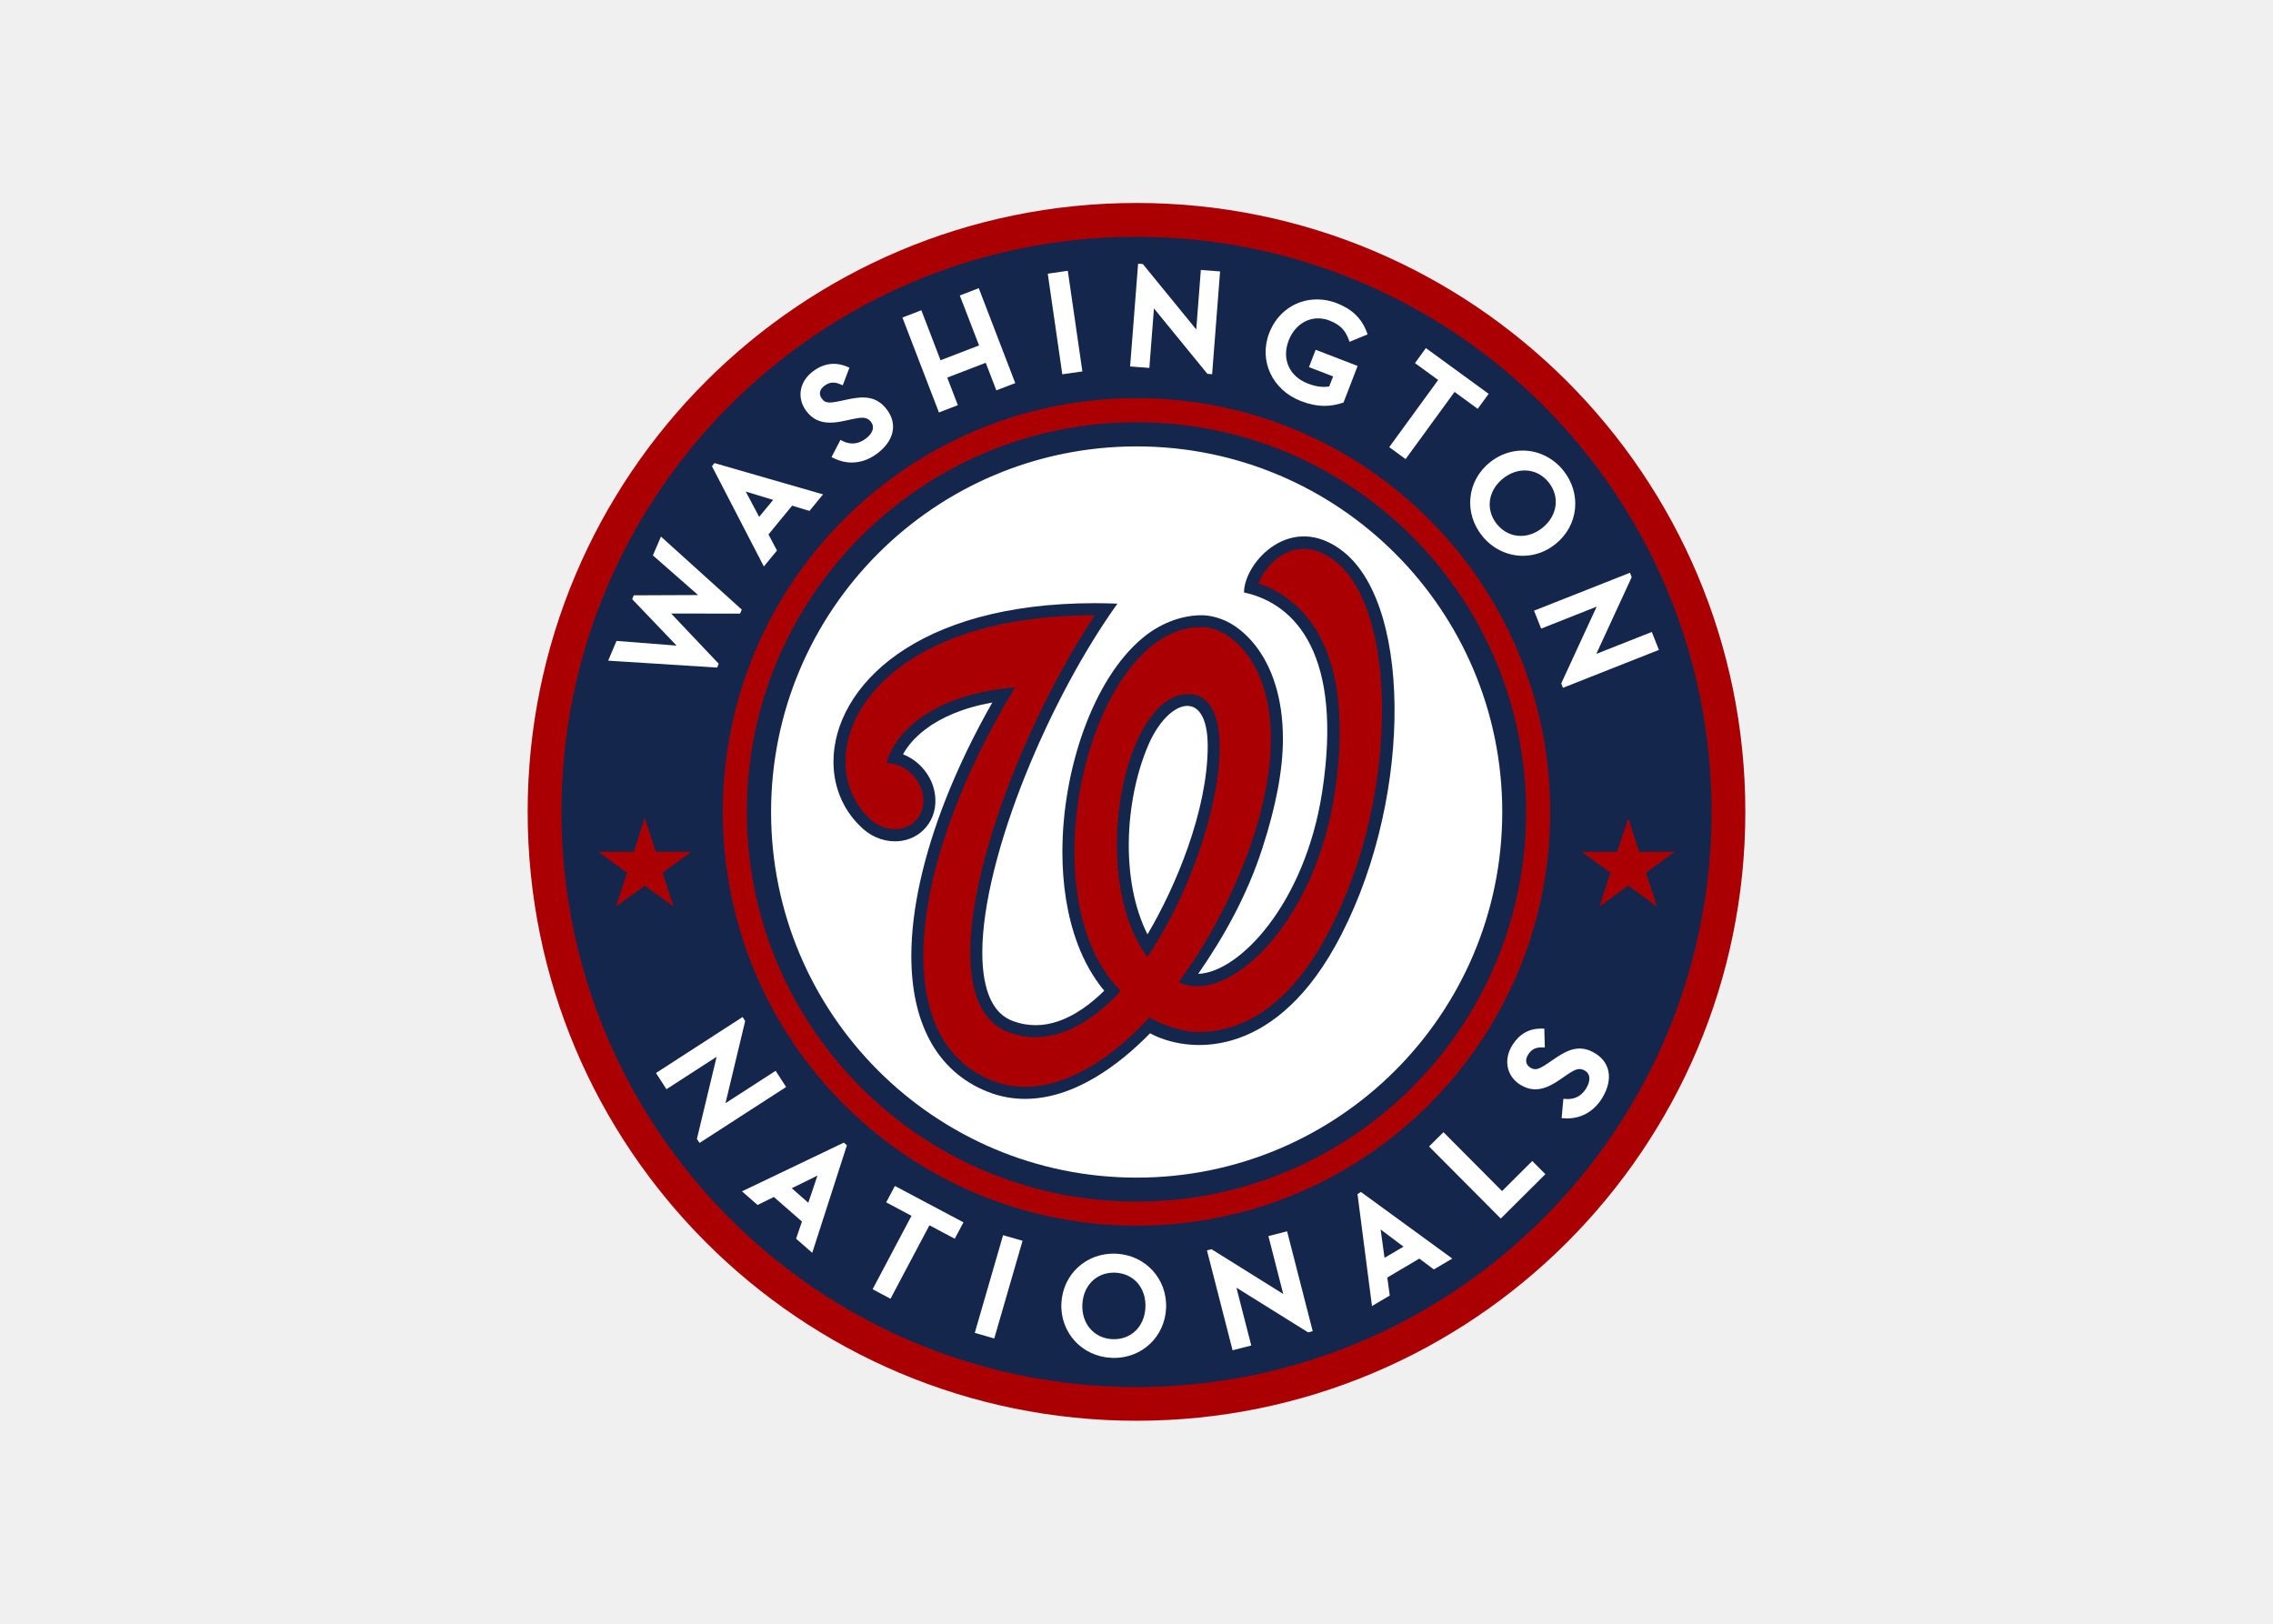
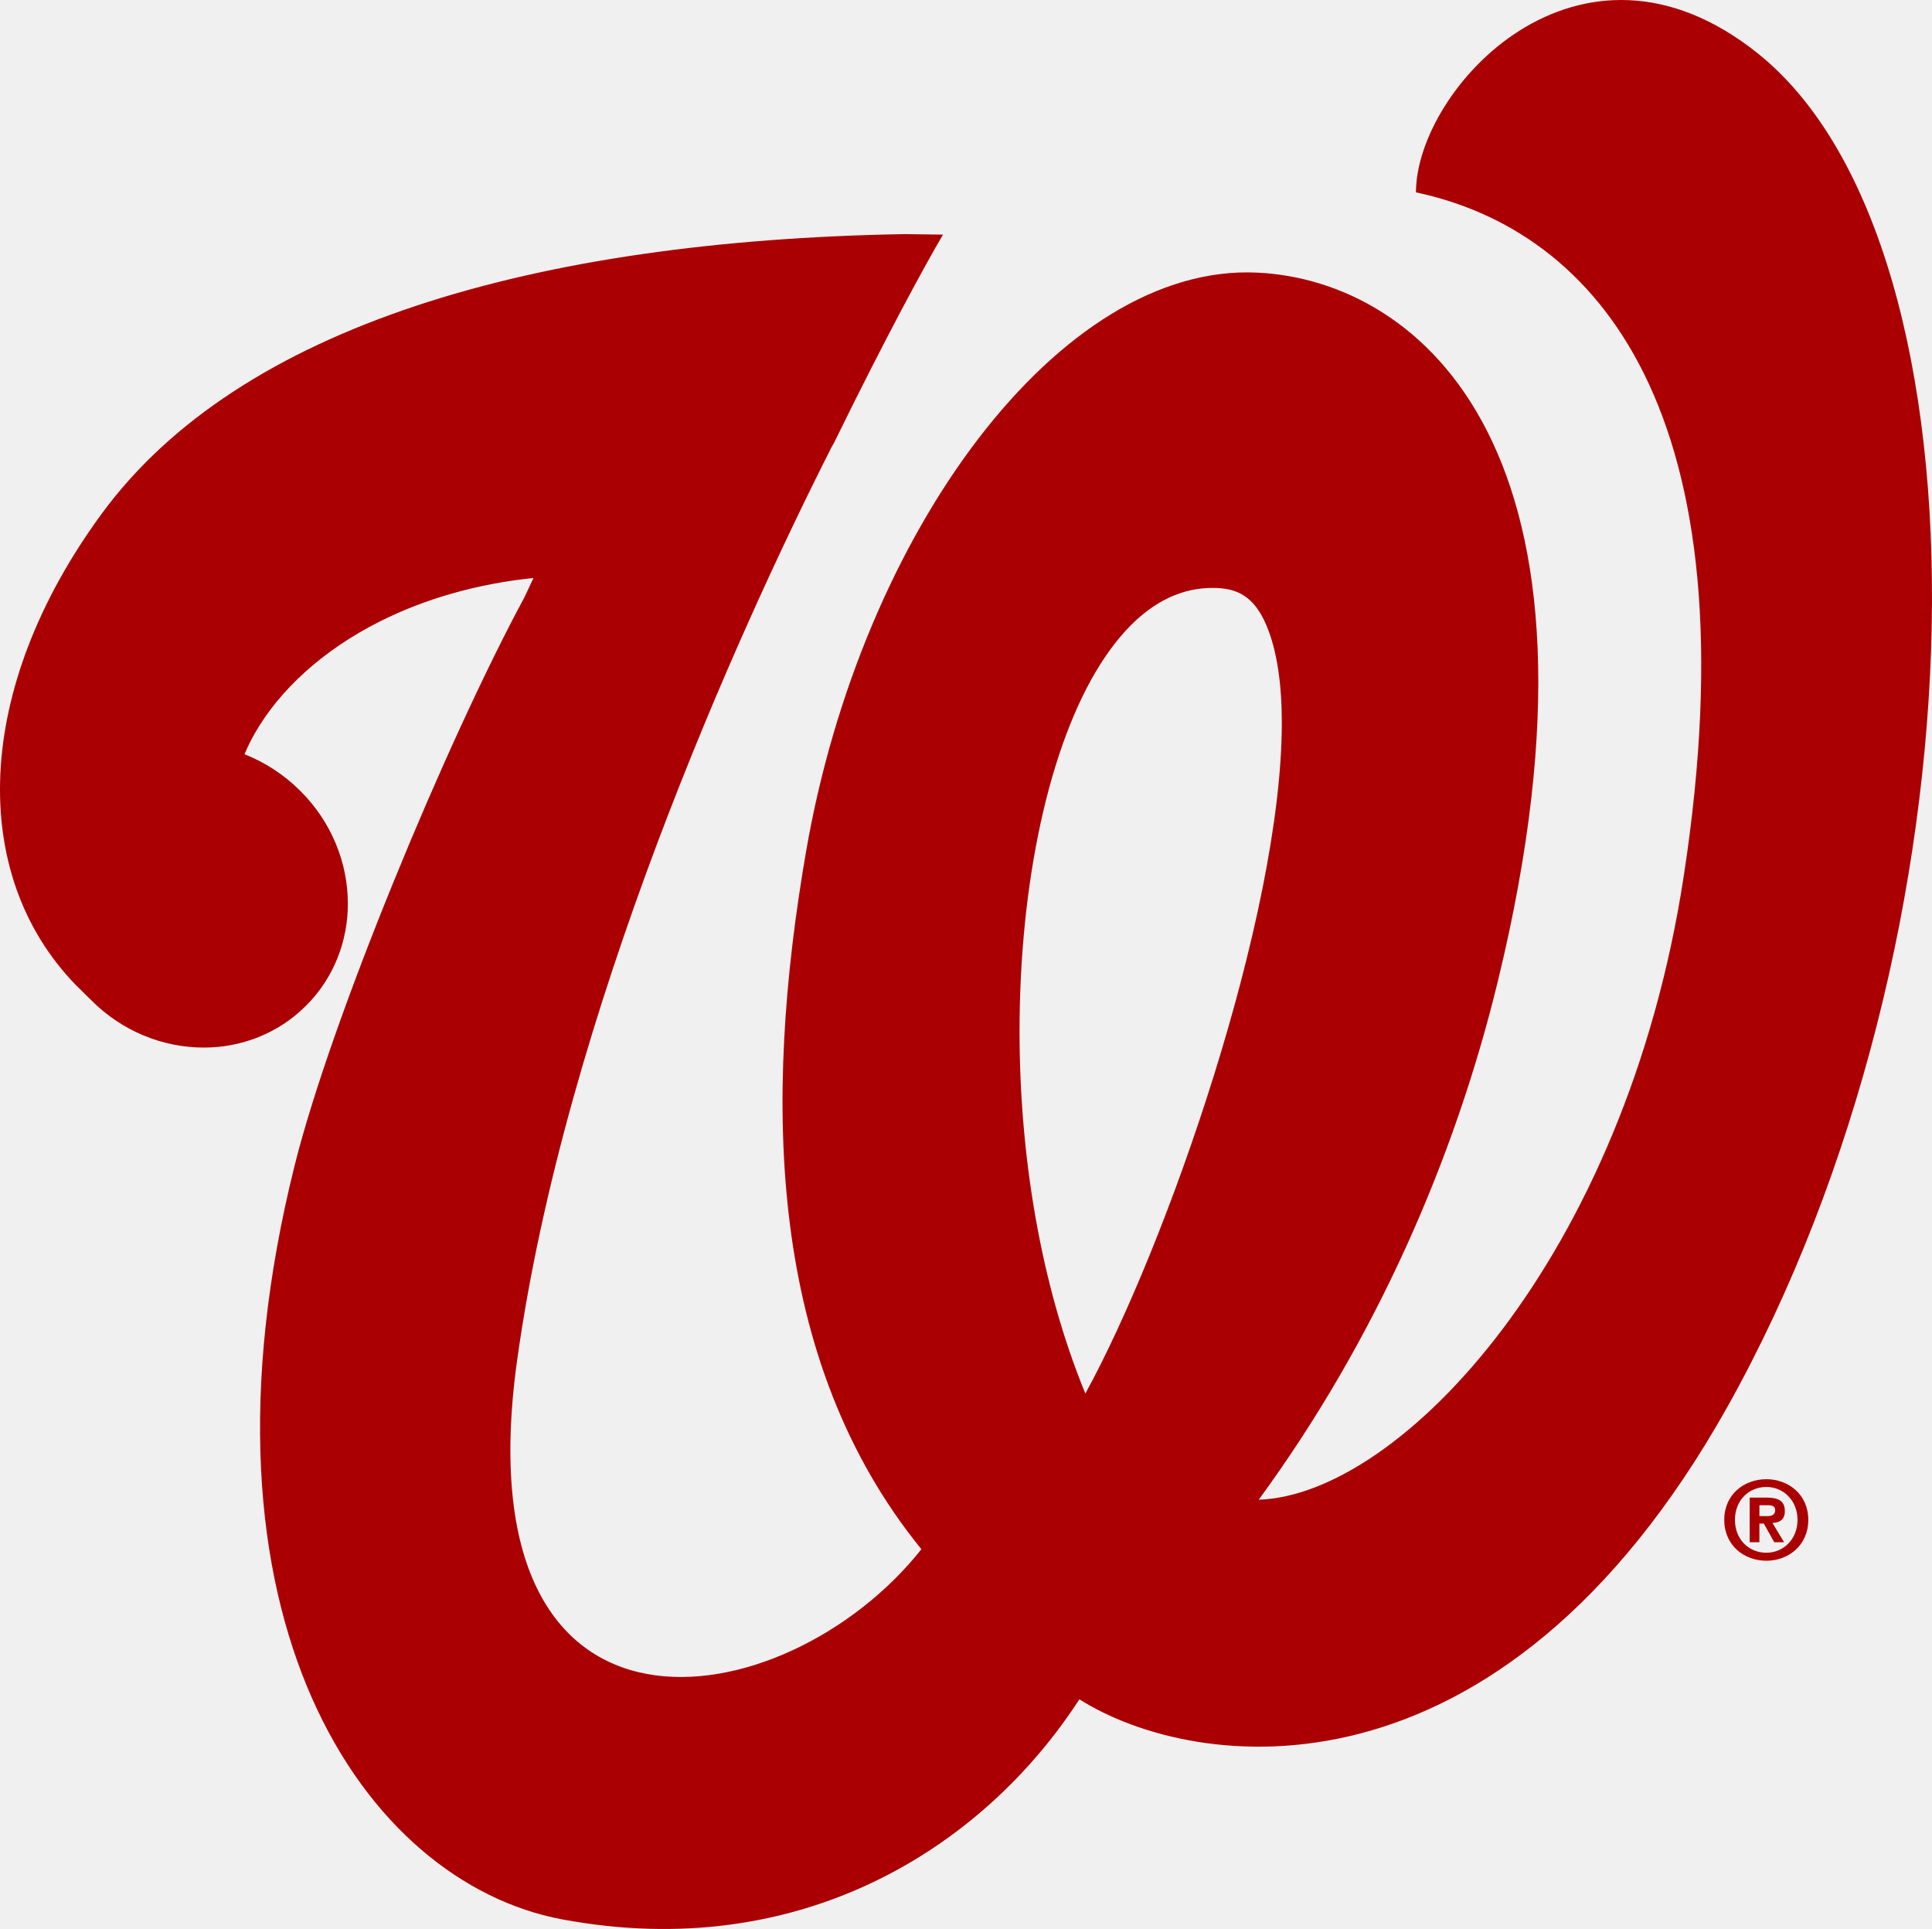
- <svg xmlns="http://www.w3.org/2000/svg" clip-rule="evenodd" fill-rule="evenodd" viewBox="0 0 560 400">
-   <path d="m280 50c-82.84 0-150 67.154-150 150 0 82.84 67.157 149.994 150 149.994 82.84 0 150-67.154 150-150 0-82.84-67.16-149.994-150-149.994" fill="#ab0003" />
-   <path d="m280.002 58.334c-78.251 0-141.678 63.43-141.678 141.675 0 78.248 63.43 141.675 141.678 141.675 78.243 0 141.675-63.428 141.675-141.678 0-78.24-63.433-141.67-141.675-141.67" fill="#14264b" />
-   <path d="m280 98.082c-56.293 0-101.922 45.632-101.922 101.925s45.629 101.925 101.922 101.925 101.925-45.632 101.925-101.928c0-56.29-45.632-101.922-101.925-101.922" fill="#ab0003" />
-   <path d="m280 104.017c-53.017 0-96.001 42.976-96.001 95.991 0 53.022 42.984 96.004 96.001 96.004s95.999-42.981 95.999-96.004c0-53.015-42.981-95.991-95.999-95.991" fill="#14264b" />
-   <path d="m280.395 64.955-1.968 25.32 4.74.359 1.132-14.662 13.164 16.121 1.168.09 1.96-25.32-4.737-.364-1.134 14.659-13.161-16.113-1.163-.09zm-17.321 1.751-4.937.715 3.582 24.79 4.948-.715-3.592-24.79zm-21.936 4.283-4.671 1.801 4.745 12.307-9.49 3.65-4.724-12.315-4.671 1.796 8.999 23.377 4.663-1.788-2.614-6.794 9.482-3.65 2.614 6.794 4.658-1.794zm83.365 2.769c-5.312 0-9.833 3.176-11.808 8.277-2.624 6.834.752 14.048 7.86 16.785 2.026.775 3.917 1.161 5.781 1.161 1.469 0 2.904-.245 4.394-.736l.277-.09 3.471-9.007-10.339-3.985-1.646 4.275 5.945 2.287-.955 2.466c-1.598.282-3.292.053-5.251-.699-4.592-1.77-6.502-6.032-4.745-10.608 1.3-3.363 4.08-5.454 7.256-5.454.928 0 1.873.177 2.793.53 3.176 1.224 4.078 2.97 4.729 4.647l.232.596 4.439-1.833-.208-.564c-1.277-3.41-3.64-5.679-7.435-7.137-1.559-.601-3.162-.91-4.79-.91zm26.795 11.988-2.69 3.703 5.716 4.154-12.054 16.545 4.03 2.943 12.059-16.545 5.708 4.165 2.696-3.695-15.464-11.27zm-146.821 3.94c-1.387.174-2.746.739-4.059 1.699-1.664 1.205-2.759 2.843-3.094 4.603-.327 1.77.113 3.603 1.253 5.172 1.469 2.015 3.358 2.957 5.937 2.957 1.034 0 2.184-.148 3.613-.462l1.757-.375c.915-.19 1.783-.372 2.527-.372.997 0 1.67.327 2.226 1.095.364.496.498 1.039.404 1.609-.135.865-.781 1.754-1.825 2.511-1.778 1.298-3.706 1.477-5.602.522l-.551-.274-2.205 4.239.572.282c1.427.696 2.909 1.05 4.41 1.05 2.136 0 4.204-.707 6.124-2.107 4.233-3.089 5.241-7.237 2.622-10.832-1.54-2.107-3.434-3.091-5.966-3.091-1.031 0-2.2.145-3.793.485l-1.765.38c-1.073.229-1.931.38-2.622.38-.921 0-1.466-.264-1.989-.984-.791-1.087-.533-2.271.691-3.16 1.232-.899 2.379-.997 3.882-.348l.604.253 1.646-4.336-.551-.24c-1.443-.612-2.859-.828-4.246-.654zm170.651 21.306c-2.899 0-5.668.989-8.039 2.883-2.764 2.21-4.481 5.304-4.819 8.693-.338 3.347.683 6.689 2.867 9.416 2.508 3.141 6.177 4.937 10.044 4.937 2.899 0 5.676-.997 8.037-2.891 2.769-2.216 4.476-5.296 4.819-8.685.34-3.342-.675-6.689-2.859-9.416-2.508-3.141-6.177-4.937-10.049-4.937zm-199.1 3.083-.625.775 12.789 24.701 3.234-3.94-2.094-3.948 5.826-7.098 4.275 1.295 3.344-4.075-26.753-7.71h.003zm199.614 1.817c2.292 0 4.386 1.044 5.908 2.943 2.817 3.518 2.168 8.224-1.535 11.188-1.63 1.3-3.482 1.997-5.349 1.997-2.295 0-4.386-1.044-5.908-2.943-2.809-3.518-2.171-8.224 1.535-11.188 1.625-1.3 3.474-1.997 5.349-1.997zm-191.913 5.199 5.945 1.804.812.245-3.45 4.186-3.307-6.233v-.003zm-20.889 11.086-1.981 4.642 11.13 9.767-15.838.066-.401.952 10.943 11.436-14.797-1.155-2.063 4.864 26.848 1.706.388-.944-11.719-12.375 16.978.024.425-.984-19.913-17.996zm238.74 8.918-23.638 9.342 1.751 4.418 13.676-5.41-8.609 18.661-.113.24.417 1.095 23.646-9.342-1.759-4.418-13.668 5.402 8.714-18.893zm-218.626 109.439-21.335 13.797 2.577 3.993 12.36-7.986-4.864 20.248.662.968 21.319-13.773-2.577-3.993-12.357 7.979 4.848-20.233zm196.768 2.846c-3.06 0-5.46 1.382-7.142 4.112-1.079 1.746-1.474 3.674-1.11 5.423.356 1.77 1.459 3.302 3.112 4.323 1.216.746 2.421 1.108 3.682 1.108 1.82 0 3.648-.723 6.109-2.419l1.474-1.021c1.229-.831 2.303-1.551 3.321-1.551.454 0 .899.14 1.358.425.528.319.849.765.981 1.319.2.855-.058 1.931-.728 3.033-1.166 1.883-2.851 2.751-4.993 2.598l-.617-.045-.433 4.761.641.037c.243.018.483.032.723.032 3.574 0 6.633-1.778 8.612-4.993 1.477-2.398 1.994-4.763 1.503-6.839-.404-1.701-1.495-3.144-3.173-4.178-1.316-.81-2.585-1.208-3.867-1.208-2.068 0-3.956 1-6.145 2.498l-1.498 1.013c-1.501 1.023-2.469 1.58-3.3 1.58-.385 0-.773-.121-1.205-.388-1.139-.702-1.348-1.888-.551-3.181.775-1.261 1.786-1.804 3.344-1.804l.775.016-.121-4.639-.752-.008v-.003zm-24.099 25.523-3.545 3.524 17.669 17.759 10.988-10.935-3.234-3.242-7.441 7.406-14.438-14.512zm-147.721 2.577-25.096 12.001 3.835 3.36 4.017-1.968 6.913 6.043-1.432 4.231 3.972 3.479 8.543-26.497zm-6.504 8.126-1.989 5.884-.274.799-4.067-3.577.752-.364 5.578-2.743zm19.08 2.548-2.147 4.038 6.235 3.315-9.58 18.086 4.41 2.347 9.587-18.094 6.243 3.307 2.144-4.038-16.893-8.962zm114.817 1.482-.849.522 3.569 27.586 4.381-2.601-.612-4.426 7.897-4.671 3.577 2.674 4.544-2.68-22.506-16.405zm4.85 9.231 4.961 3.732.678.506-4.671 2.756-.119-.836-.849-6.159zm-23.042.462-4.605 1.176 3.65 14.251-17.424-10.869-.224-.148-1.139.29 6.312 24.606 4.603-1.176-3.658-14.251 17.432 10.867.224.15 1.139-.29-6.309-24.606zm-69.974.952-6.971 24.054 4.795 1.393 6.974-24.068zm27.847 4.56c-7.295-.33-13.151 5.048-13.483 12.246-.324 7.195 5.088 13.085 12.323 13.409.214.013.422.024.633.024 7.008 0 12.523-5.272 12.842-12.262.324-7.195-5.088-13.087-12.315-13.417zm-.578 4.668.404.008c2.197.1 4.149 1.018 5.489 2.577 1.335 1.554 2.012 3.679 1.907 5.966-.208 4.763-3.579 8.034-8.142 7.839-4.494-.206-7.607-3.798-7.396-8.546.214-4.618 3.4-7.844 7.739-7.844zm5.639-203.542c-49.741 0-90.067 40.325-90.067 90.064 0 49.747 40.325 90.072 90.067 90.072 49.744 0 90.075-40.325 90.075-90.072 0-49.739-40.331-90.064-90.075-90.064" fill="#fff" />
-   <path d="m282.798 183.8c4.945-11.732 14.746-14.601 14.746-.013 0 15.896-7.928 34.747-14.836 46.384-6.623-13.095-5.684-32.653.09-46.371m48.278-47.816c-12.879-10.318-24.587 2.582-24.587 9.973 12.9 2.756 24.41 15.638 19.251 49.151-4.21 27.396-20.359 44.453-30.537 44.799 6.38-9.202 12.061-19.402 15.767-30.833 3.466-10.632 5.101-19.552 5.101-27.043.011-10.294-2.809-17.859-6.678-22.886-1.936-2.506-4.125-4.381-6.351-5.644-2.208-1.242-4.777-1.92-6.929-1.939-5.291-.005-10.487 2.158-14.623 5.61-6.217 5.193-11.051 13.251-14.448 22.543-3.381 9.295-5.294 19.855-5.301 30.134 0 8.005 1.163 15.838 3.785 22.775 1.593 4.215 3.751 8.105 6.525 11.439-1.759 1.725-3.561 3.231-5.367 4.463-3.867 2.632-7.728 4.022-11.547 4.022-1.794-.005-3.606-.303-5.468-.971-2.598-.96-4.333-2.661-5.66-5.476-1.306-2.801-1.997-6.72-1.997-11.418-.021-11.647 4.204-27.839 10.698-43.92 6.151-15.263 14.311-30.511 22.598-42.063-1.801-.058-4.133-.111-5.568-.111-22.018.005-37.988 5.093-48.597 12.534-10.595 7.438-15.799 17.308-15.799 26.505-.011 5.985 2.216 11.61 6.465 15.778 2.35 2.469 5.491 3.851 8.709 3.851 2.622 0 5.072-.957 6.889-2.693 2.102-1.989 3.176-4.753 3.041-7.791-.124-2.888-1.34-5.687-3.431-7.886-1.298-1.366-2.862-2.411-4.544-3.073 1.168-2.099 2.962-4.212 5.531-6.151 3.748-2.851 9.173-5.294 16.471-6.604-4.558 8.01-8.401 16.002-11.465 23.772-5.483 13.945-8.477 27.185-8.485 38.656 0 7.81 1.39 14.831 4.486 20.652 3.078 5.818 7.965 10.347 14.441 12.858 2.951 1.155 6.006 1.704 9.068 1.704h.008c5.942 0 11.84-2.018 17.479-5.388 4.61-2.759 9.086-6.422 13.335-10.769 8.944 4.853 29.728 6.831 45.492-21.269 18.916-33.697 19.6-83.352 2.239-97.288" fill="#14264b" />
-   <path d="m321.383 135.219c-1.543-.026-3.07.314-4.552 1.026-3.323 1.583-5.821 4.766-6.794 7.488 7.963 2.664 20.04 10.906 20.04 36.279 0 4.595-.388 9.764-1.274 15.561-3.98 25.851-18.378 43.401-29.889 46.79-3.194.947-6.114.757-8.538-.425 7.282-9.851 13.52-21.665 17.806-33.866 13.235-38.732-3.439-53.563-11.816-53.563-27.333-.944-44.057 65.662-20.262 89.61-8.153 8.867-17.664 13.739-27.436 10.234-22.137-7.947-2.234-67.611 21.074-102.801-57.214.005-70.734 35.111-55.824 49.762 3.302 3.474 8.435 3.962 11.45 1.087 3.025-2.87 2.806-8.015-.493-11.486-1.83-1.928-4.204-2.93-6.488-2.959 2.384-8.343 12.28-16.999 31.714-18.629-26.193 43.079-31.672 86.699-5.565 96.901 12.344 4.821 26.391-2.369 38.64-15.561 3.442 1.888 8.25 3.64 12.373 3.584 8.205-.124 20.153-3.885 30.617-22.514 8.707-15.546 13.931-35.433 14.303-54.594.382-18.294-3.872-32.782-11.323-38.759-2.572-2.063-5.191-3.125-7.762-3.168v.003zm-28.607 35.762c14.723 0 6.802 39.777-10.094 64.76-14.688-19.676-5.982-64.76 10.094-64.76zm-133.911 30.53-2.711 8.329h-8.754l7.084 5.148-2.703 8.319 7.084-5.138 7.077 5.138-2.703-8.319 7.084-5.148h-8.754l-2.703-8.329zm242.284.008-2.711 8.321h-8.759l7.084 5.148-2.698 8.327 7.084-5.146 7.079 5.146-2.706-8.327 7.084-5.148h-8.759z" fill="#ab0003" />
+ <svg xmlns="http://www.w3.org/2000/svg" viewBox="0 0 248.804 248.404">
+   <path d="M226.398 6.898c-23.083-18.502-44.05 4.622-44.05 17.874 23.117 4.91 43.72 28.035 34.478 88.096-7.52 49.08-36.48 79.66-54.726 80.256 15.12-20.66 25.273-44.008 30.813-66.842 16.553-68.146-9.95-90.142-30.95-91.173-25.507-1.272-51.02 33.46-58.14 74.442-5.627 32.48-4.934 65.633 14.833 89.948-17.455 22.06-59.435 28.872-52.07-24.265 6.184-44.476 28.278-93.508 40.492-117.63l.363-.645c6.562-13.43 11.764-22.963 14.002-26.747l-4.92-.064C68.747 30.97 30.8 41.984 13.088 66.17-3.5 88.813-3.98 112.645 9.722 126.8l2.005 1.98c4.01 4.04 9.275 6.12 14.517 6.12h.04c4.726 0 9.524-1.772 13.132-5.396 3.614-3.59 5.394-8.404 5.38-13.138 0-5.25-2.095-10.515-6.128-14.525-2.11-2.11-4.574-3.688-7.19-4.72l.08-.144c.355-.87.782-1.707 1.248-2.528 3.204-5.62 8.8-10.74 16.095-14.413 5.726-2.882 12.488-4.863 19.8-5.603l-1.154 2.463c-10.128 18.76-24.927 54.49-29.588 73.122-14.565 58.26 8.977 92.38 34.428 97.147 30.643 5.717 54.185-9.146 66.616-28.34 14.832 9.403 53.977 14.83 83.403-37.568C256.27 120.872 257.5 31.84 226.398 6.898zm-86.624 172.555c-5.82-14.154-8.477-30.82-8.477-46.633 0-19.098 3.807-36.858 10.4-47.277 4.35-6.86 9.494-10.177 15.33-9.806 2.07.162 4.422.838 6.08 4.83 1.353 3.236 1.965 7.52 1.965 12.51 0 24.913-14.88 67.376-25.298 86.376zM222.05 195.718c0-3.286 2.568-5.234 5.428-5.234 2.818 0 5.394 1.947 5.394 5.234 0 3.3-2.576 5.265-5.394 5.265-2.86 0-5.427-1.964-5.427-5.265zm5.428-4.236c-2.262 0-4.05 1.723-4.05 4.236 0 2.528 1.788 4.234 4.05 4.234 2.165 0 4.008-1.707 4.008-4.234 0-2.513-1.843-4.236-4.008-4.236zm-.902 7.118h-1.248v-5.75h2.157c1.507 0 2.368.402 2.368 1.74 0 1.062-.612 1.48-1.594 1.53l1.496 2.48h-1.263l-1.346-2.4h-.57v2.4zm0-3.365h1.087c.684 0 .942-.323.942-.773 0-.53-.394-.628-1.014-.628h-1.013v1.4z" fill="#AB0003" />
</svg>
